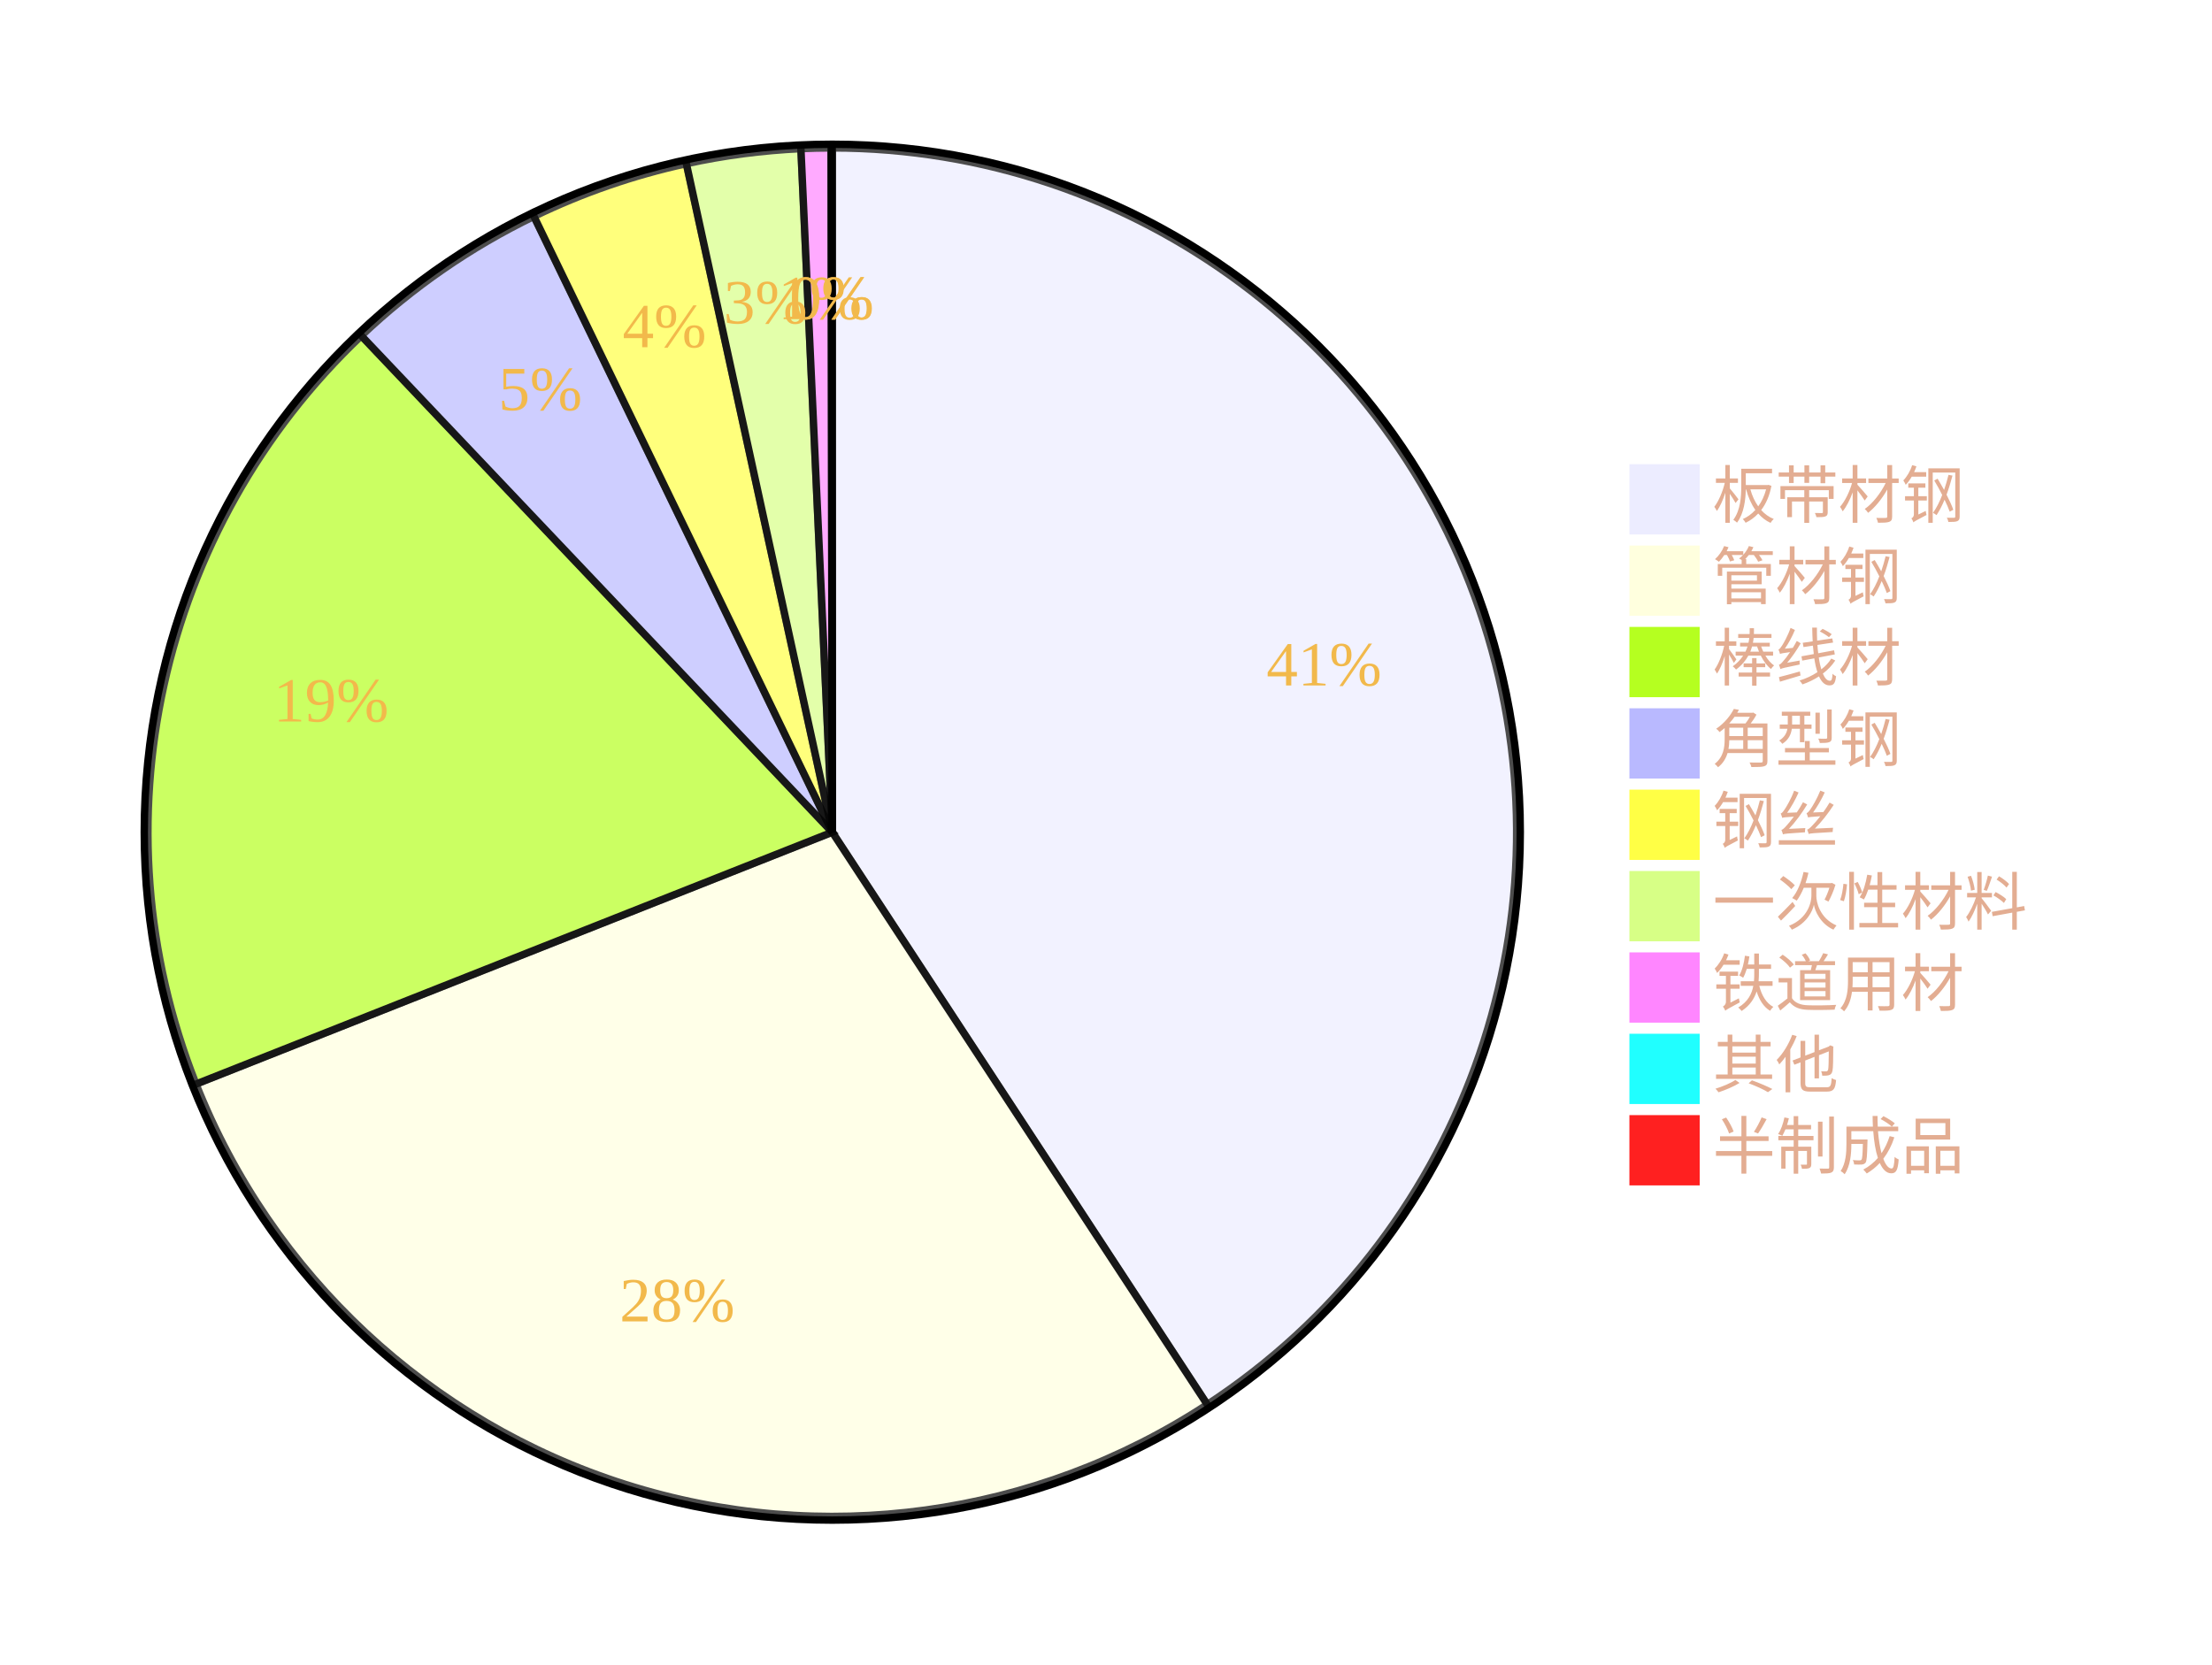
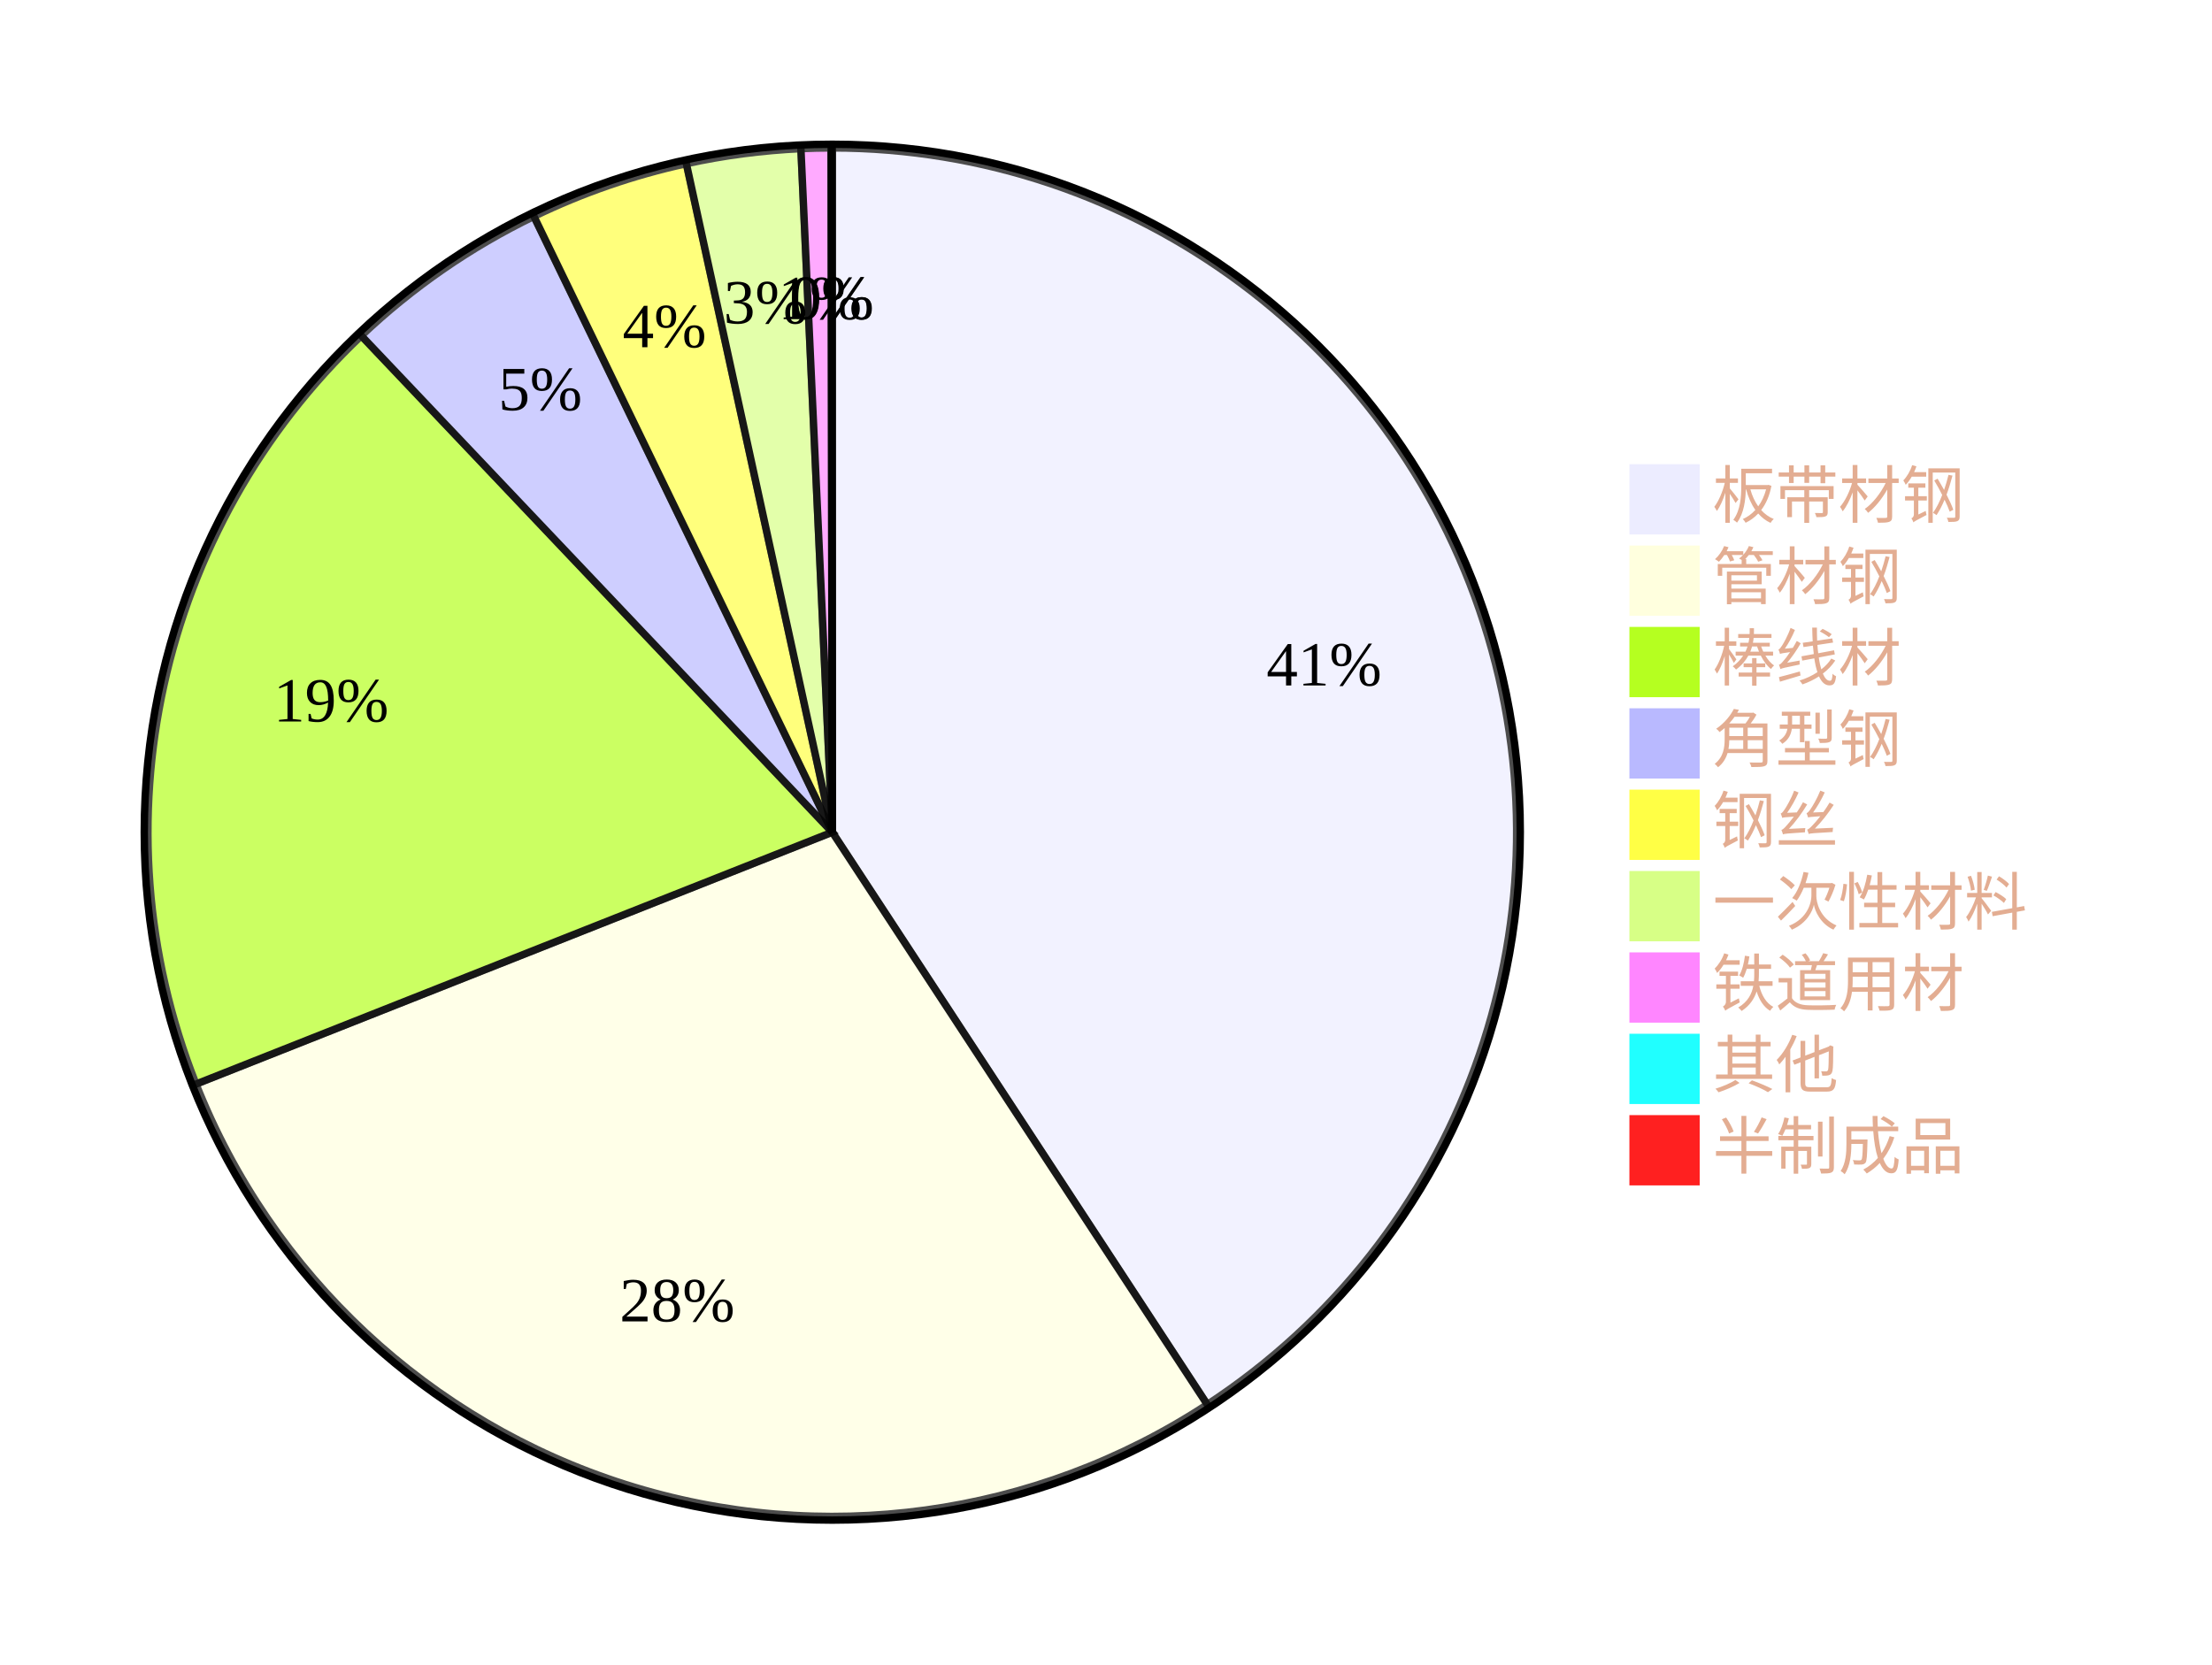
<svg xmlns="http://www.w3.org/2000/svg" aria-roledescription="pie" role="graphics-document document" style="max-width: 100%;" viewBox="0 0 598 450" width="100%" id="graph-div" height="100%">
-   <style>#graph-div{font-family:MiSans, :"trebuchet ms",verdana,arial,sans-serif;font-size:16px;fill:#E3AD92;}#graph-div .error-icon{fill:#552222;}#graph-div .error-text{fill:#552222;stroke:#552222;}#graph-div .edge-thickness-normal{stroke-width:1px;}#graph-div .edge-thickness-thick{stroke-width:3.5px;}#graph-div .edge-pattern-solid{stroke-dasharray:0;}#graph-div .edge-thickness-invisible{stroke-width:0;fill:none;}#graph-div .edge-pattern-dashed{stroke-dasharray:3;}#graph-div .edge-pattern-dotted{stroke-dasharray:2;}#graph-div .marker{fill:#E3AD92333;stroke:#333333;}#graph-div .marker.cross{stroke:#333333;}#graph-div svg{font-family:MiSans, :"trebuchet ms",verdana,arial,sans-serif;font-size:16px;}#graph-div p{margin:0;}#graph-div .pieCircle{stroke:black;stroke-width:2px;opacity:0.7;}#graph-div .pieOuterCircle{stroke:black;stroke-width:2px;fill:none;}#graph-div .pieTitleText{text-anchor:middle;font-size:25px;fill:#E3AD92;font-family:MiSans, :"trebuchet ms",verdana,arial,sans-serif;}#graph-div .slice{font-family:MiSans, :"trebuchet ms",verdana,arial,sans-serif;fill:#f2b94b;font-size:17px;}#graph-div .legend text{fill:#E3AD92;font-family:MiSans, :"trebuchet ms",verdana,arial,sans-serif;font-size:17px;}#graph-div :root{--mermaid-font-family:MiSans, :"trebuchet ms",verdana,arial,sans-serif;}</style>
+   <style>#graph-div{font-family:MiSans, :"trebuchet ms",verdana,arial,sans-serif;font-size:16px;fill:#E3AD92;}#graph-div .error-icon{fill:#552222;}#graph-div .error-text{fill:#552222;stroke:#552222;}#graph-div .edge-thickness-normal{stroke-width:1px;}#graph-div .edge-thickness-thick{stroke-width:3.5px;}#graph-div .edge-pattern-solid{stroke-dasharray:0;}#graph-div .edge-thickness-invisible{stroke-width:0;fill:none;}#graph-div .edge-pattern-dashed{stroke-dasharray:3;}#graph-div .edge-pattern-dotted{stroke-dasharray:2;}#graph-div .marker{fill:#E3AD92333;stroke:#333333;}#graph-div .marker.cross{stroke:#333333;}#graph-div svg{font-family:MiSans, :"trebuchet ms",verdana,arial,sans-serif;font-size:16px;}#graph-div p{margin:0;}#graph-div .pieCircle{stroke:black;stroke-width:2px;opacity:0.7;}#graph-div .pieOuterCircle{stroke:black;stroke-width:2px;fill:none;}#graph-div .pieTitleText{text-anchor:middle;font-size:25px;fill:#E3AD92;font-family:MiSans, :"trebuchet ms",verdana,arial,sans-serif;}#graph-div .slice{font-family:MiSans, :"trebuchet ms",verdana,arial,sans-serif;fill:#000000;font-size:17px;}#graph-div .legend text{fill:#E3AD92;font-family:MiSans, :"trebuchet ms",verdana,arial,sans-serif;font-size:17px;}#graph-div :root{--mermaid-font-family:MiSans, :"trebuchet ms",verdana,arial,sans-serif;}</style>
  <g />
  <g transform="translate(225,225)">
    <circle class="pieOuterCircle" r="186" cy="0" cx="0" />
    <path class="pieCircle" fill="#ECECFF" d="M0,-185A185,185,0,0,1,101.375,154.752L0,0Z" />
    <path class="pieCircle" fill="#ffffde" d="M101.375,154.752A185,185,0,0,1,-172.009,68.103L0,0Z" />
    <path class="pieCircle" fill="hsl(80, 100%, 56.275%)" d="M-172.009,68.103A185,185,0,0,1,-127.317,-134.221L0,0Z" />
    <path class="pieCircle" fill="hsl(240, 100%, 86.275%)" d="M-127.317,-134.221A185,185,0,0,1,-80.657,-166.491L0,0Z" />
    <path class="pieCircle" fill="hsl(60, 100%, 63.529%)" d="M-80.657,-166.491A185,185,0,0,1,-39.448,-180.745L0,0Z" />
    <path class="pieCircle" fill="hsl(80, 100%, 76.275%)" d="M-39.448,-180.745A185,185,0,0,1,-8.482,-184.805L0,0Z" />
    <path class="pieCircle" fill="hsl(300, 100%, 76.275%)" d="M-8.482,-184.805A185,185,0,0,1,-0.349,-185L0,0Z" />
    <path class="pieCircle" fill="hsl(180, 100%, 56.275%)" d="M-0.349,-185A185,185,0,0,1,-0.116,-185L0,0Z" />
    <path class="pieCircle" fill="hsl(0, 100%, 56.275%)" d="M-0.116,-185A185,185,0,0,1,0,-185L0,0Z" />
    <text style="text-anchor: middle;" class="slice" transform="translate(132.9576,-39.67175)">41%</text>
    <text style="text-anchor: middle;" class="slice" transform="translate(-41.92151,132.2655)">28%</text>
    <text style="text-anchor: middle;" class="slice" transform="translate(-135.4841,-29.92696)">19%</text>
    <text style="text-anchor: middle;" class="slice" transform="translate(-78.92381,-114.1166)">5%</text>
    <text style="text-anchor: middle;" class="slice" transform="translate(-45.35571,-131.1275)">4%</text>
    <text style="text-anchor: middle;" class="slice" transform="translate(-18.03848,-137.5724)">3%</text>
    <text style="text-anchor: middle;" class="slice" transform="translate(-3.312495,-138.7105)">1%</text>
    <text style="text-anchor: middle;" class="slice" transform="translate(-0.1743583,-138.7499)">0%</text>
    <text style="text-anchor: middle;" class="slice" transform="translate(-0.0435896,-138.75)">0%</text>
    <text class="pieTitleText" y="-200" x="0" />
    <g transform="translate(216,-99)" class="legend">
      <rect style="fill: rgb(236, 236, 255); stroke: rgb(236, 236, 255);" height="18" width="18" />
      <text y="14" x="22">板带材钢</text>
    </g>
    <g transform="translate(216,-77)" class="legend">
      <rect style="fill: rgb(255, 255, 222); stroke: rgb(255, 255, 222);" height="18" width="18" />
      <text y="14" x="22">管材钢</text>
    </g>
    <g transform="translate(216,-55)" class="legend">
      <rect style="fill: rgb(181, 255, 32); stroke: rgb(181, 255, 32);" height="18" width="18" />
      <text y="14" x="22">棒线材</text>
    </g>
    <g transform="translate(216,-33)" class="legend">
      <rect style="fill: rgb(185, 185, 255); stroke: rgb(185, 185, 255);" height="18" width="18" />
      <text y="14" x="22">角型钢</text>
    </g>
    <g transform="translate(216,-11)" class="legend">
      <rect style="fill: rgb(255, 255, 69); stroke: rgb(255, 255, 69);" height="18" width="18" />
      <text y="14" x="22">钢丝</text>
    </g>
    <g transform="translate(216,11)" class="legend">
      <rect style="fill: rgb(215, 255, 134); stroke: rgb(215, 255, 134);" height="18" width="18" />
      <text y="14" x="22">一次性材料</text>
    </g>
    <g transform="translate(216,33)" class="legend">
      <rect style="fill: rgb(255, 134, 255); stroke: rgb(255, 134, 255);" height="18" width="18" />
      <text y="14" x="22">铁道用材</text>
    </g>
    <g transform="translate(216,55)" class="legend">
      <rect style="fill: rgb(32, 255, 255); stroke: rgb(32, 255, 255);" height="18" width="18" />
      <text y="14" x="22">其他</text>
    </g>
    <g transform="translate(216,77)" class="legend">
      <rect style="fill: rgb(255, 32, 32); stroke: rgb(255, 32, 32);" height="18" width="18" />
      <text y="14" x="22">半制成品</text>
    </g>
  </g>
</svg>
